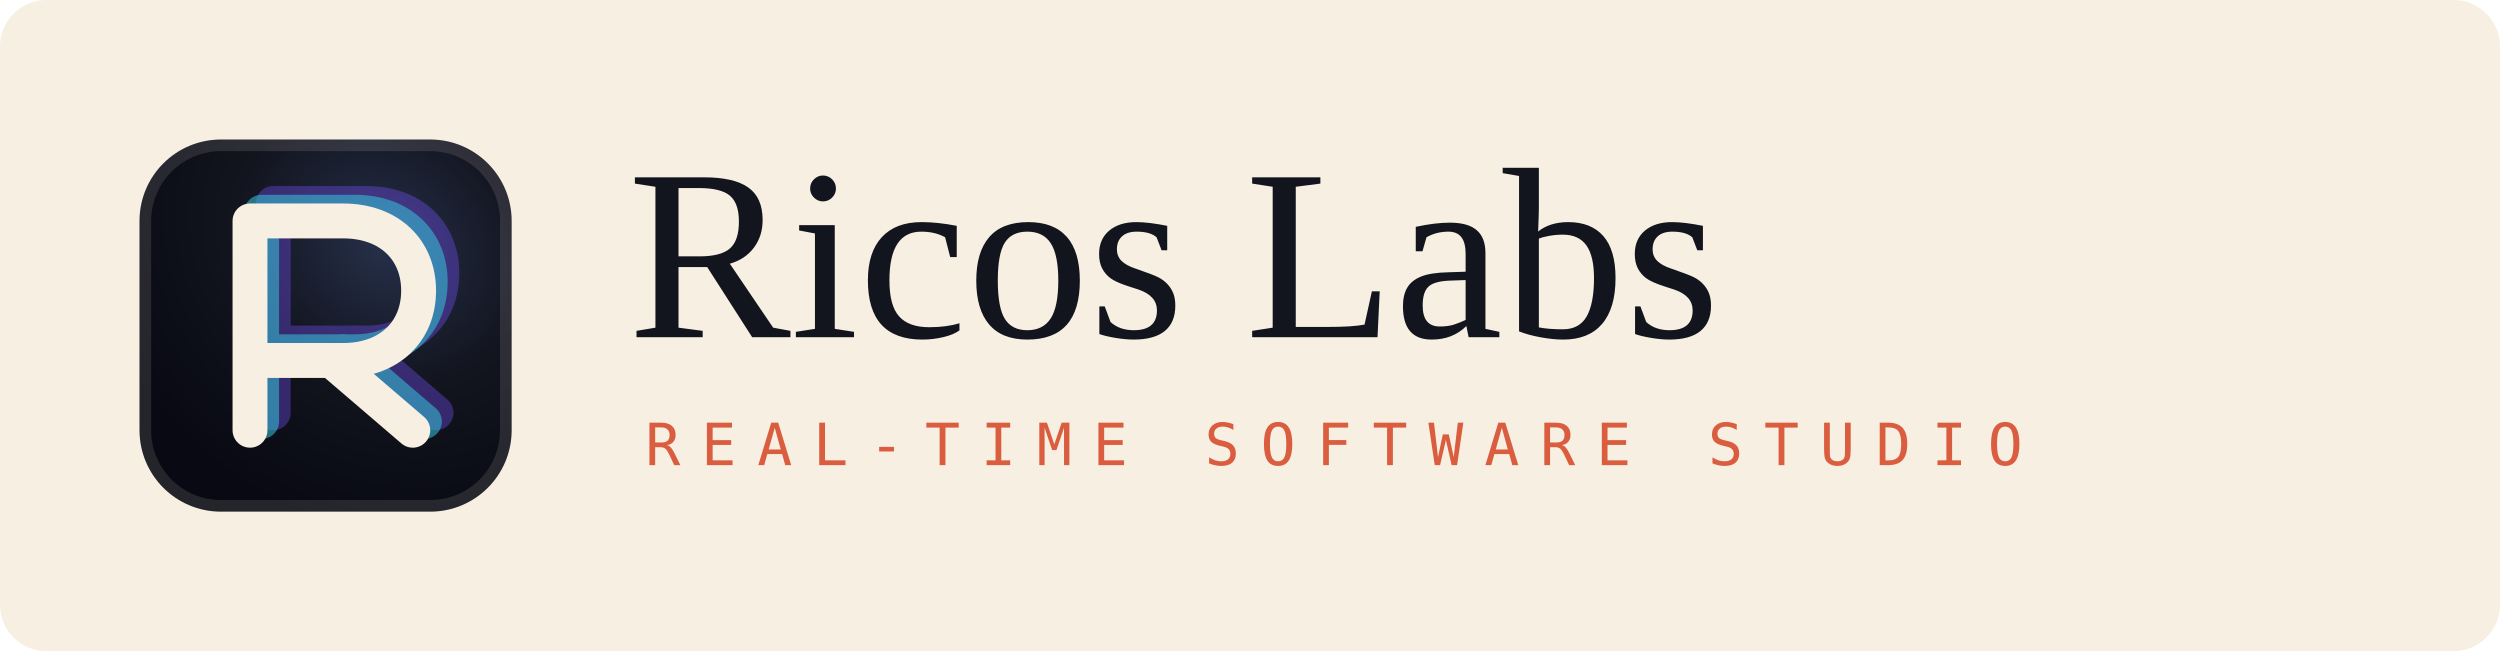
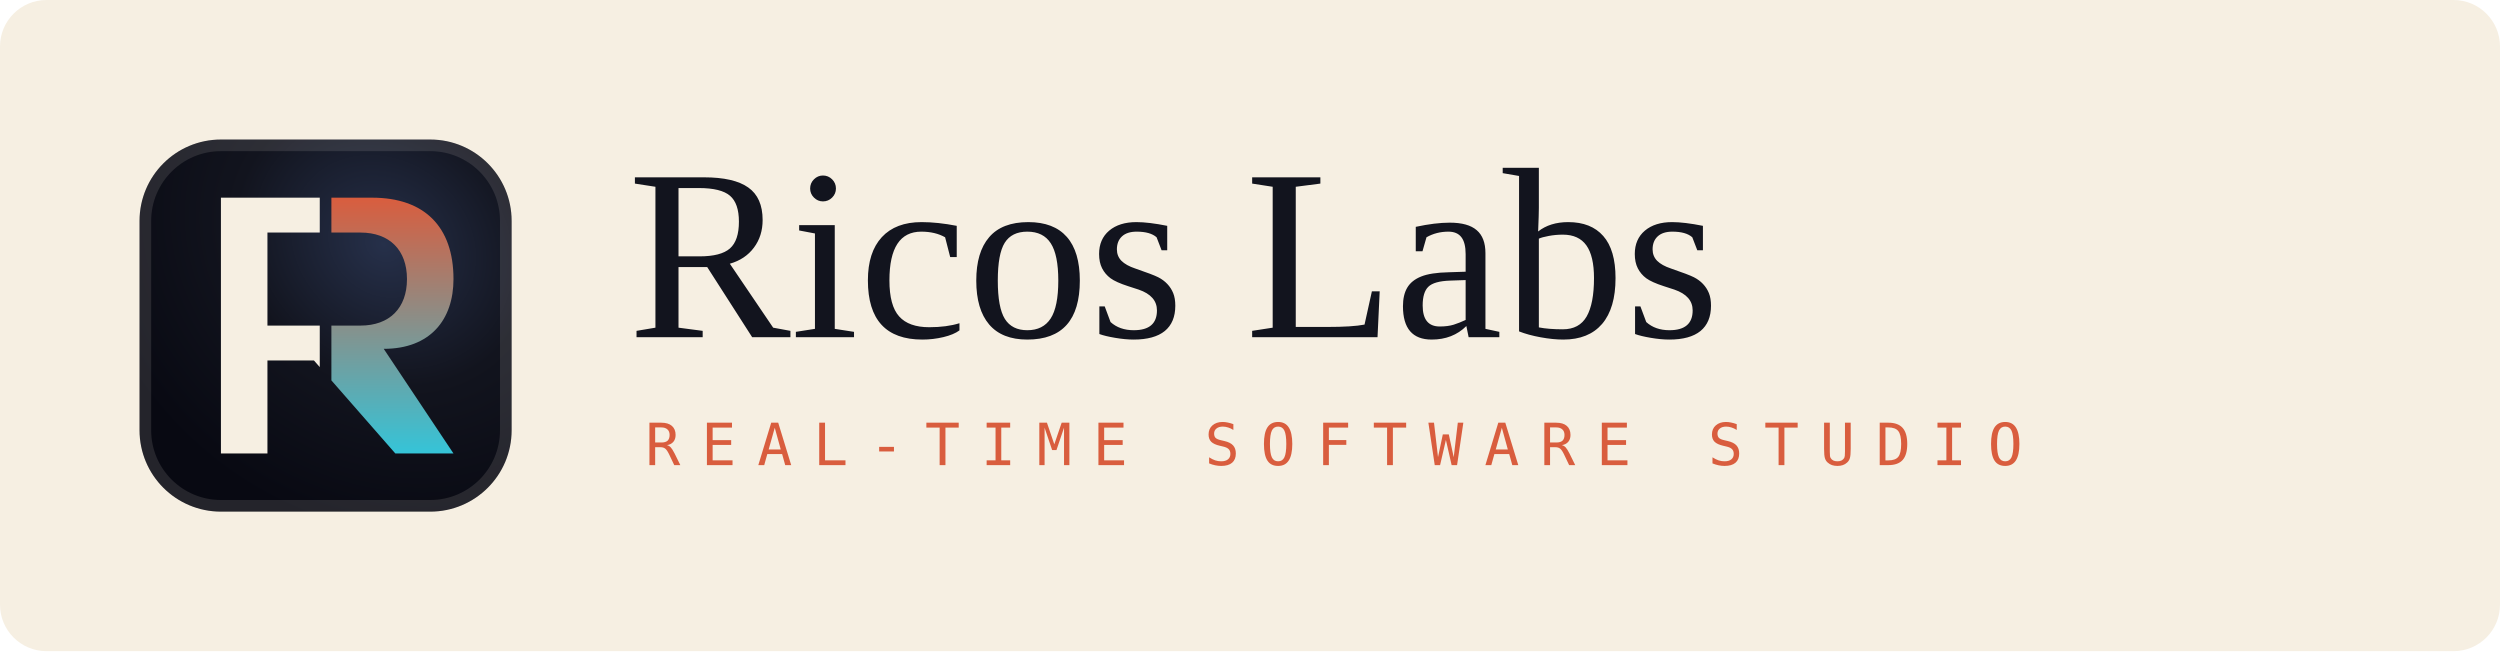
<svg xmlns="http://www.w3.org/2000/svg" viewBox="0 0 430 112" role="img" aria-label="Ricos Labs lockup">
  <defs>
+     <clipPath id="lockup-pill">
+       <rect x="0" y="0" width="64" height="64" rx="14" />
+     </clipPath>
+     <clipPath id="lockup-left">
+       <rect x="0" y="0" width="31" height="64" />
+     </clipPath>
+     <clipPath id="lockup-right">
+       <rect x="33" y="0" width="31" height="64" />
+     </clipPath>
+     <linearGradient id="lockup-signal" x1="32" y1="10" x2="32" y2="54" gradientUnits="userSpaceOnUse">
+       <stop offset="0" stop-color="#D95D3E" />
+       <stop offset="1" stop-color="#35C4D8" />
+     </linearGradient>
    <radialGradient id="lockup-field" cx="0" cy="0" r="1" gradientUnits="userSpaceOnUse" gradientTransform="translate(42 18) rotate(128) scale(48 56)">
      <stop offset="0" stop-color="#26304A" />
      <stop offset="0.48" stop-color="#12141E" />
      <stop offset="1" stop-color="#080912" />
    </radialGradient>
+     <path id="lockup-r" d="       M14 10 H40       C49 10, 54 15, 54 24       C54 31, 50 36, 42 36       L54 54 H44       L30 38 H22 V54 H14 Z       M22 16 H38       C43 16, 46 19, 46 24       C46 29, 43 32, 38 32       H22 Z     " />
  </defs>
  <rect width="430" height="112" rx="8" fill="#F6EFE2" />
  <g transform="translate(24 24)">
-     <rect width="64" height="64" rx="14" fill="url(#lockup-field)" />
-     <g transform="translate(4, -3)" opacity="0.4">
-       <path d="M19 50V14h16c8 0 13 5 13 12s-5 12-13 12H19" fill="none" stroke="#6F4BE8" stroke-width="6" stroke-linecap="round" stroke-linejoin="round" />
-       <path d="M33 38l14 12" fill="none" stroke="#6F4BE8" stroke-width="6" stroke-linecap="round" />
-     </g>
-     <g transform="translate(2, -1.5)" opacity="0.55">
-       <path d="M19 50V14h16c8 0 13 5 13 12s-5 12-13 12H19" fill="none" stroke="#35C4D8" stroke-width="6" stroke-linecap="round" stroke-linejoin="round" />
-       <path d="M33 38l14 12" fill="none" stroke="#35C4D8" stroke-width="6" stroke-linecap="round" />
-     </g>
-     <g>
-       <path d="M19 50V14h16c8 0 13 5 13 12s-5 12-13 12H19" fill="none" stroke="#F6EFE2" stroke-width="6" stroke-linecap="round" stroke-linejoin="round" />
-       <path d="M33 38l14 12" fill="none" stroke="#F6EFE2" stroke-width="6" stroke-linecap="round" />
+     <g clip-path="url(#lockup-pill)">
+       <rect width="64" height="64" fill="url(#lockup-field)" />
+       <g clip-path="url(#lockup-left)">
+         <use href="#lockup-r" fill="#F6EFE2" fill-rule="evenodd" />
+       </g>
+       <g clip-path="url(#lockup-right)">
+         <use href="#lockup-r" fill="url(#lockup-signal)" fill-rule="evenodd" />
+       </g>
    </g>
    <rect x="1" y="1" width="62" height="62" rx="13" fill="none" stroke="#F6EFE2" stroke-opacity="0.12" stroke-width="2" />
  </g>
  <text x="108" y="58" fill="#12141E" font-family="Georgia, 'Times New Roman', serif" font-size="42" letter-spacing="0">Ricos Labs</text>
  <text x="111" y="80" fill="#D95D3E" font-family="'JetBrains Mono', 'SFMono-Regular', Consolas, monospace" font-size="10" letter-spacing="3.6">REAL-TIME SOFTWARE STUDIO</text>
</svg>
